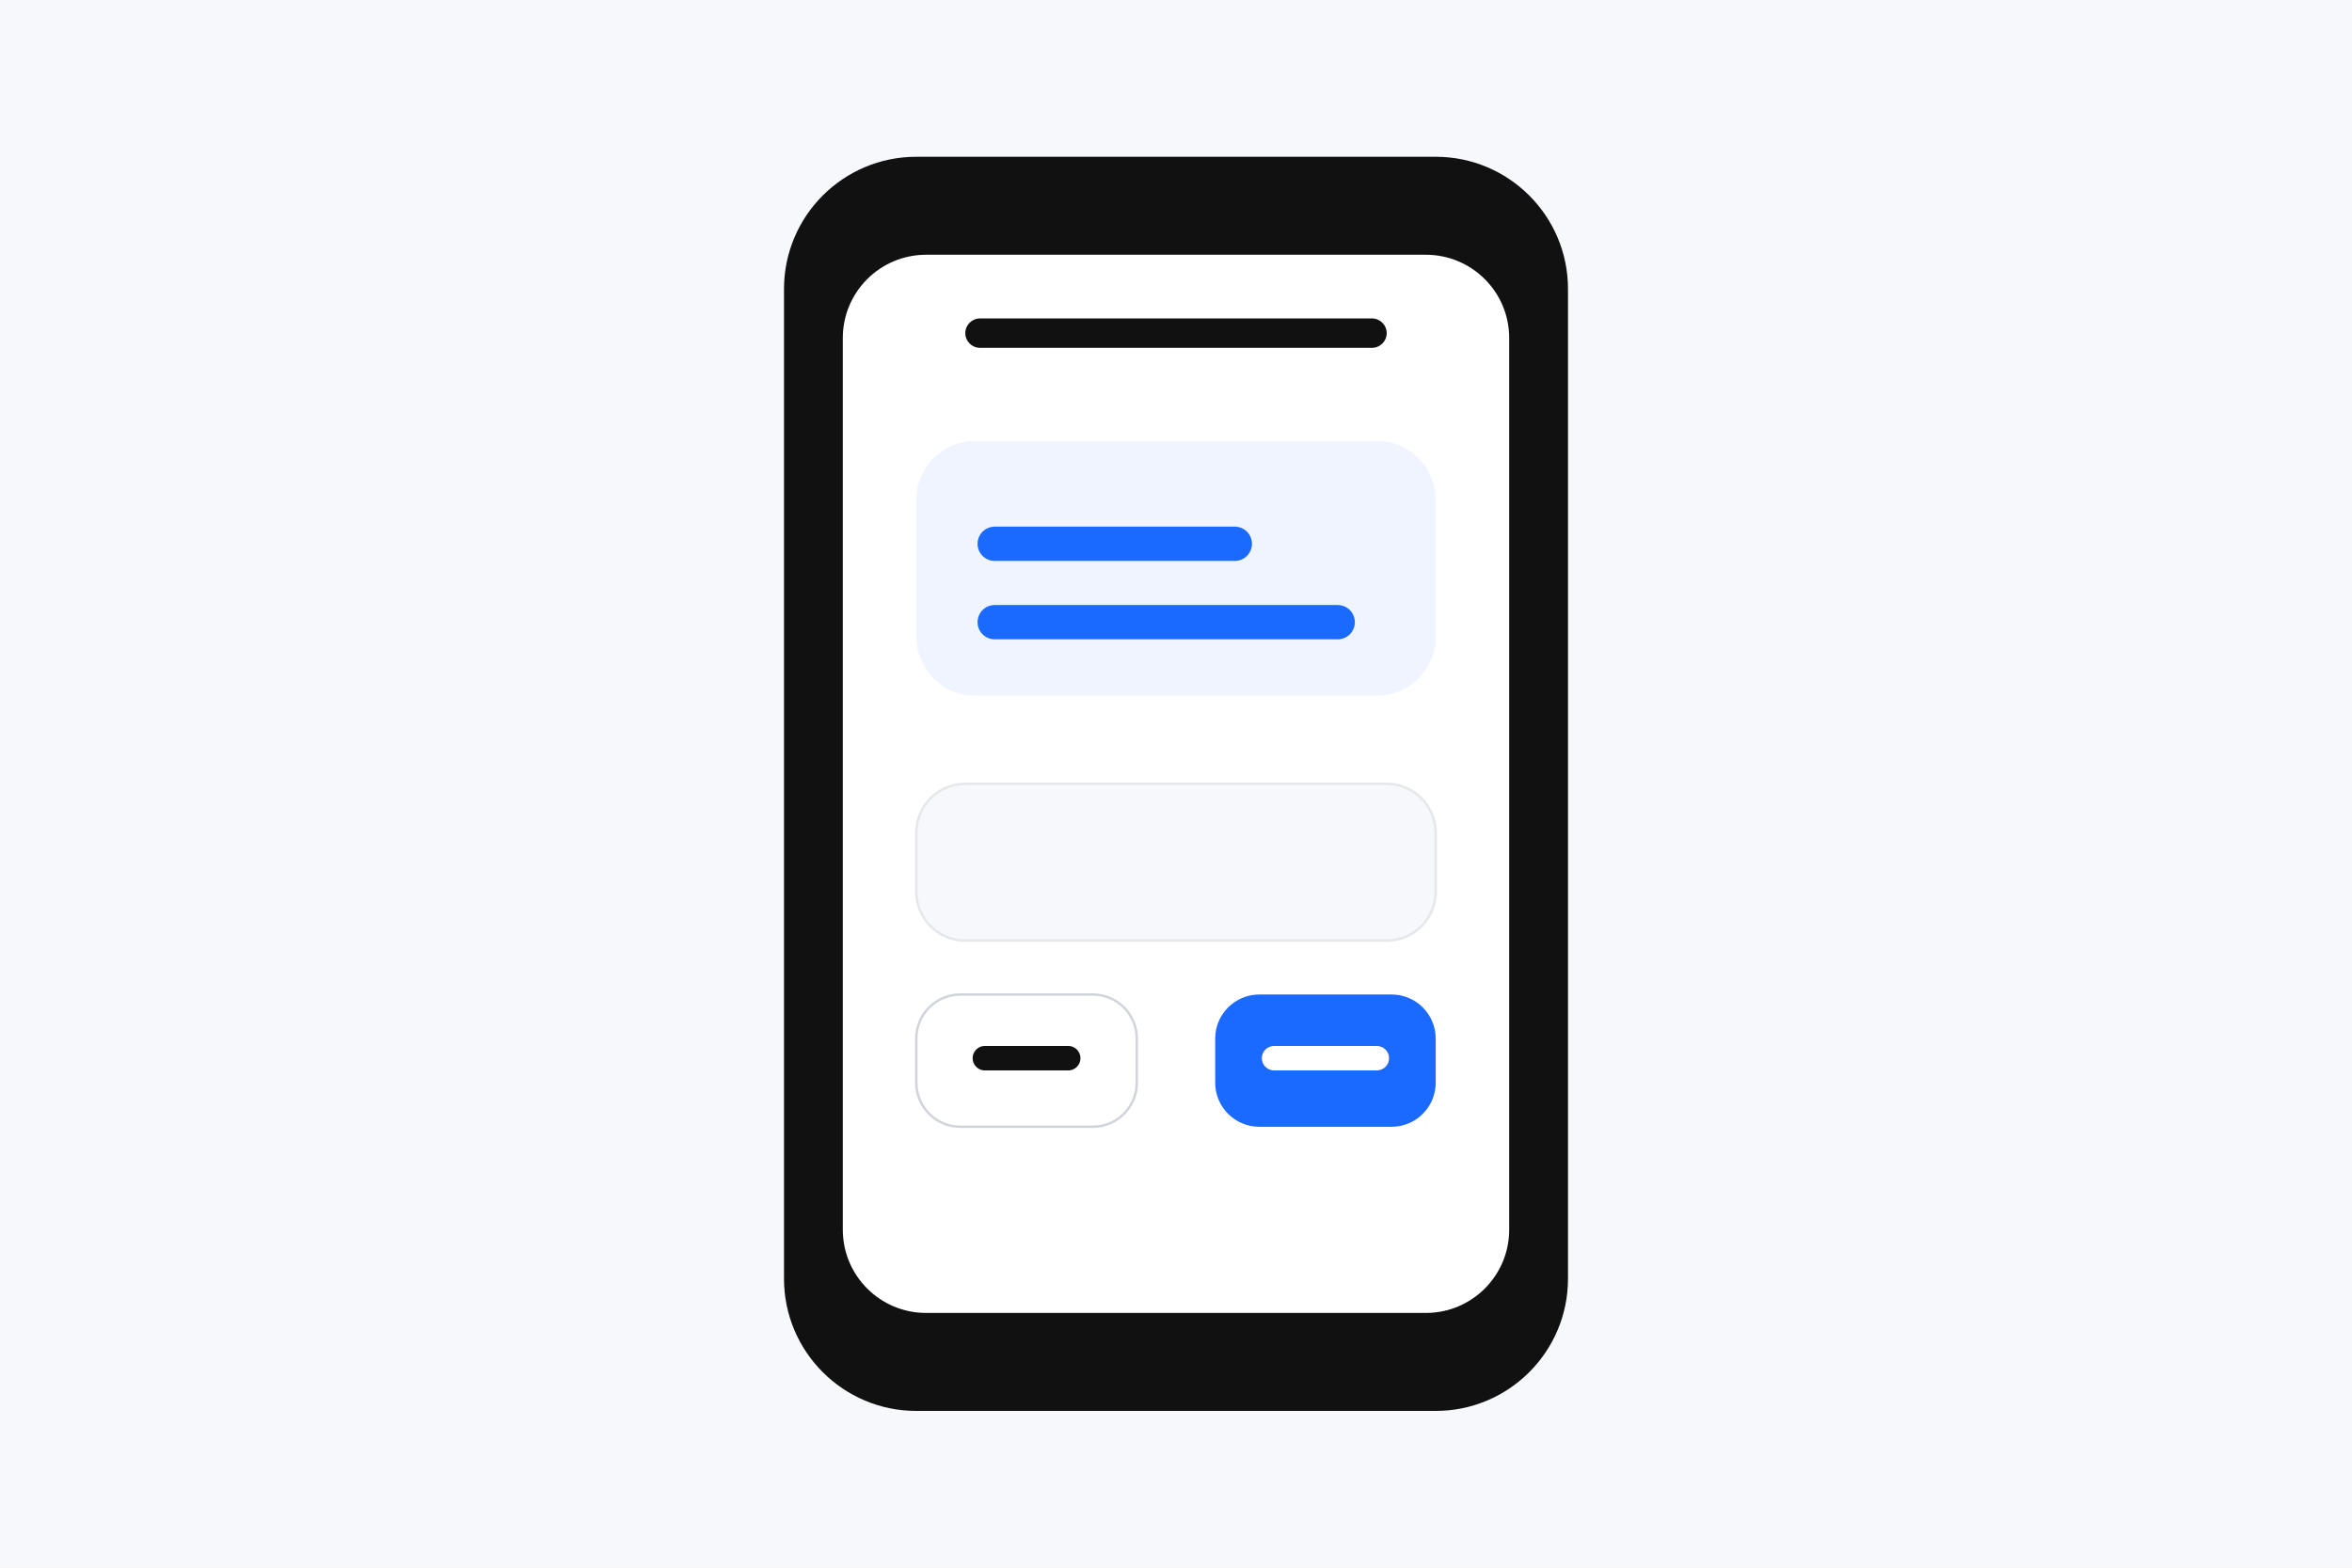
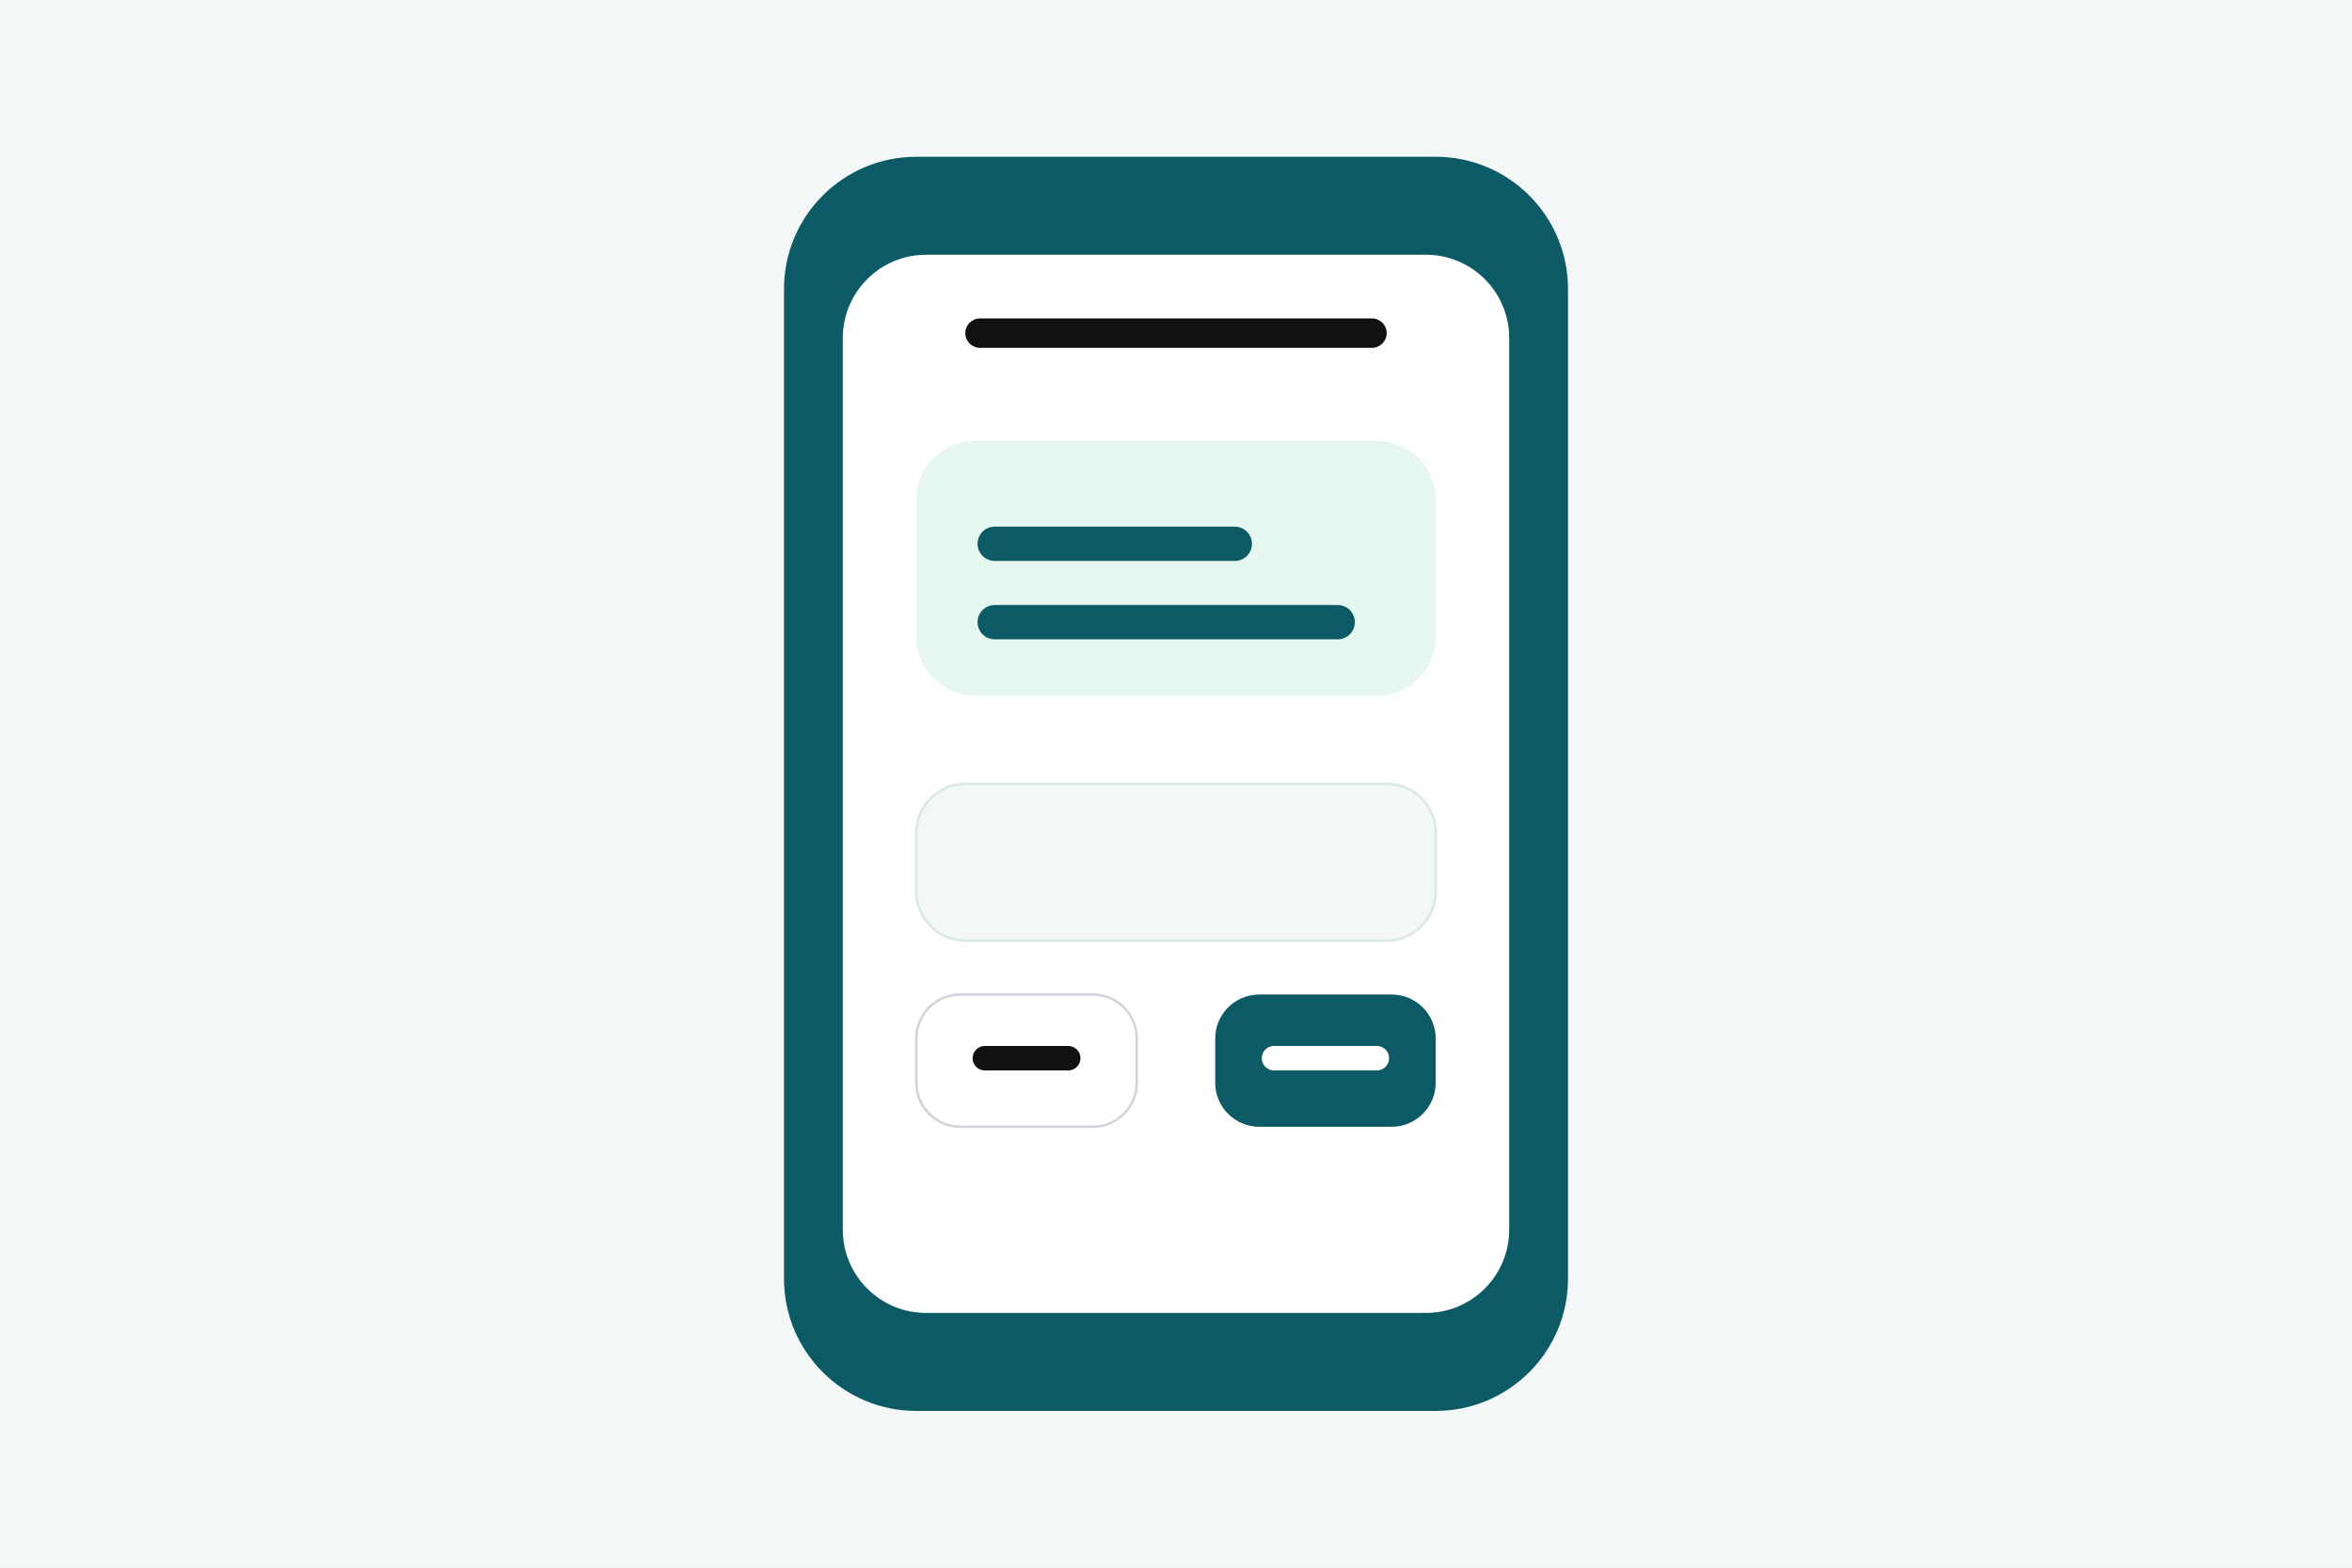
<svg xmlns="http://www.w3.org/2000/svg" width="960" height="640" viewBox="0 0 960 640" role="img" aria-label="Reception de mission mobile">
-   <rect width="960" height="640" fill="#f7f8fb" />
-   <rect x="320" y="64" width="320" height="512" rx="54" fill="#111" />
+   <rect width="960" height="640" fill="#F3F7F7" />
+   <rect x="320" y="64" width="320" height="512" rx="54" fill="#0C5A66" />
  <rect x="344" y="104" width="272" height="432" rx="34" fill="#fff" />
  <rect x="394" y="130" width="172" height="12" rx="6" fill="#111" />
-   <rect x="374" y="180" width="212" height="104" rx="24" fill="#eff4ff" />
-   <path d="M406 222h98M406 254h140" stroke="#1a6aff" stroke-width="14" stroke-linecap="round" />
-   <rect x="374" y="320" width="212" height="64" rx="20" fill="#f7f8fb" stroke="#e5e7eb" />
+   <rect x="374" y="180" width="212" height="104" rx="24" fill="#E5F7EE" />
+   <path d="M406 222h98M406 254h140" stroke="#0C5A66" stroke-width="14" stroke-linecap="round" />
+   <rect x="374" y="320" width="212" height="64" rx="20" fill="#F3F7F7" stroke="#D9EAE4" />
  <rect x="374" y="406" width="90" height="54" rx="18" fill="#fff" stroke="#d1d5db" />
-   <rect x="496" y="406" width="90" height="54" rx="18" fill="#1a6aff" />
+   <rect x="496" y="406" width="90" height="54" rx="18" fill="#0C5A66" />
  <path d="M402 432h34M520 432h42" stroke="#111" stroke-width="10" stroke-linecap="round" />
  <path d="M520 432h42" stroke="#fff" stroke-width="10" stroke-linecap="round" />
</svg>
